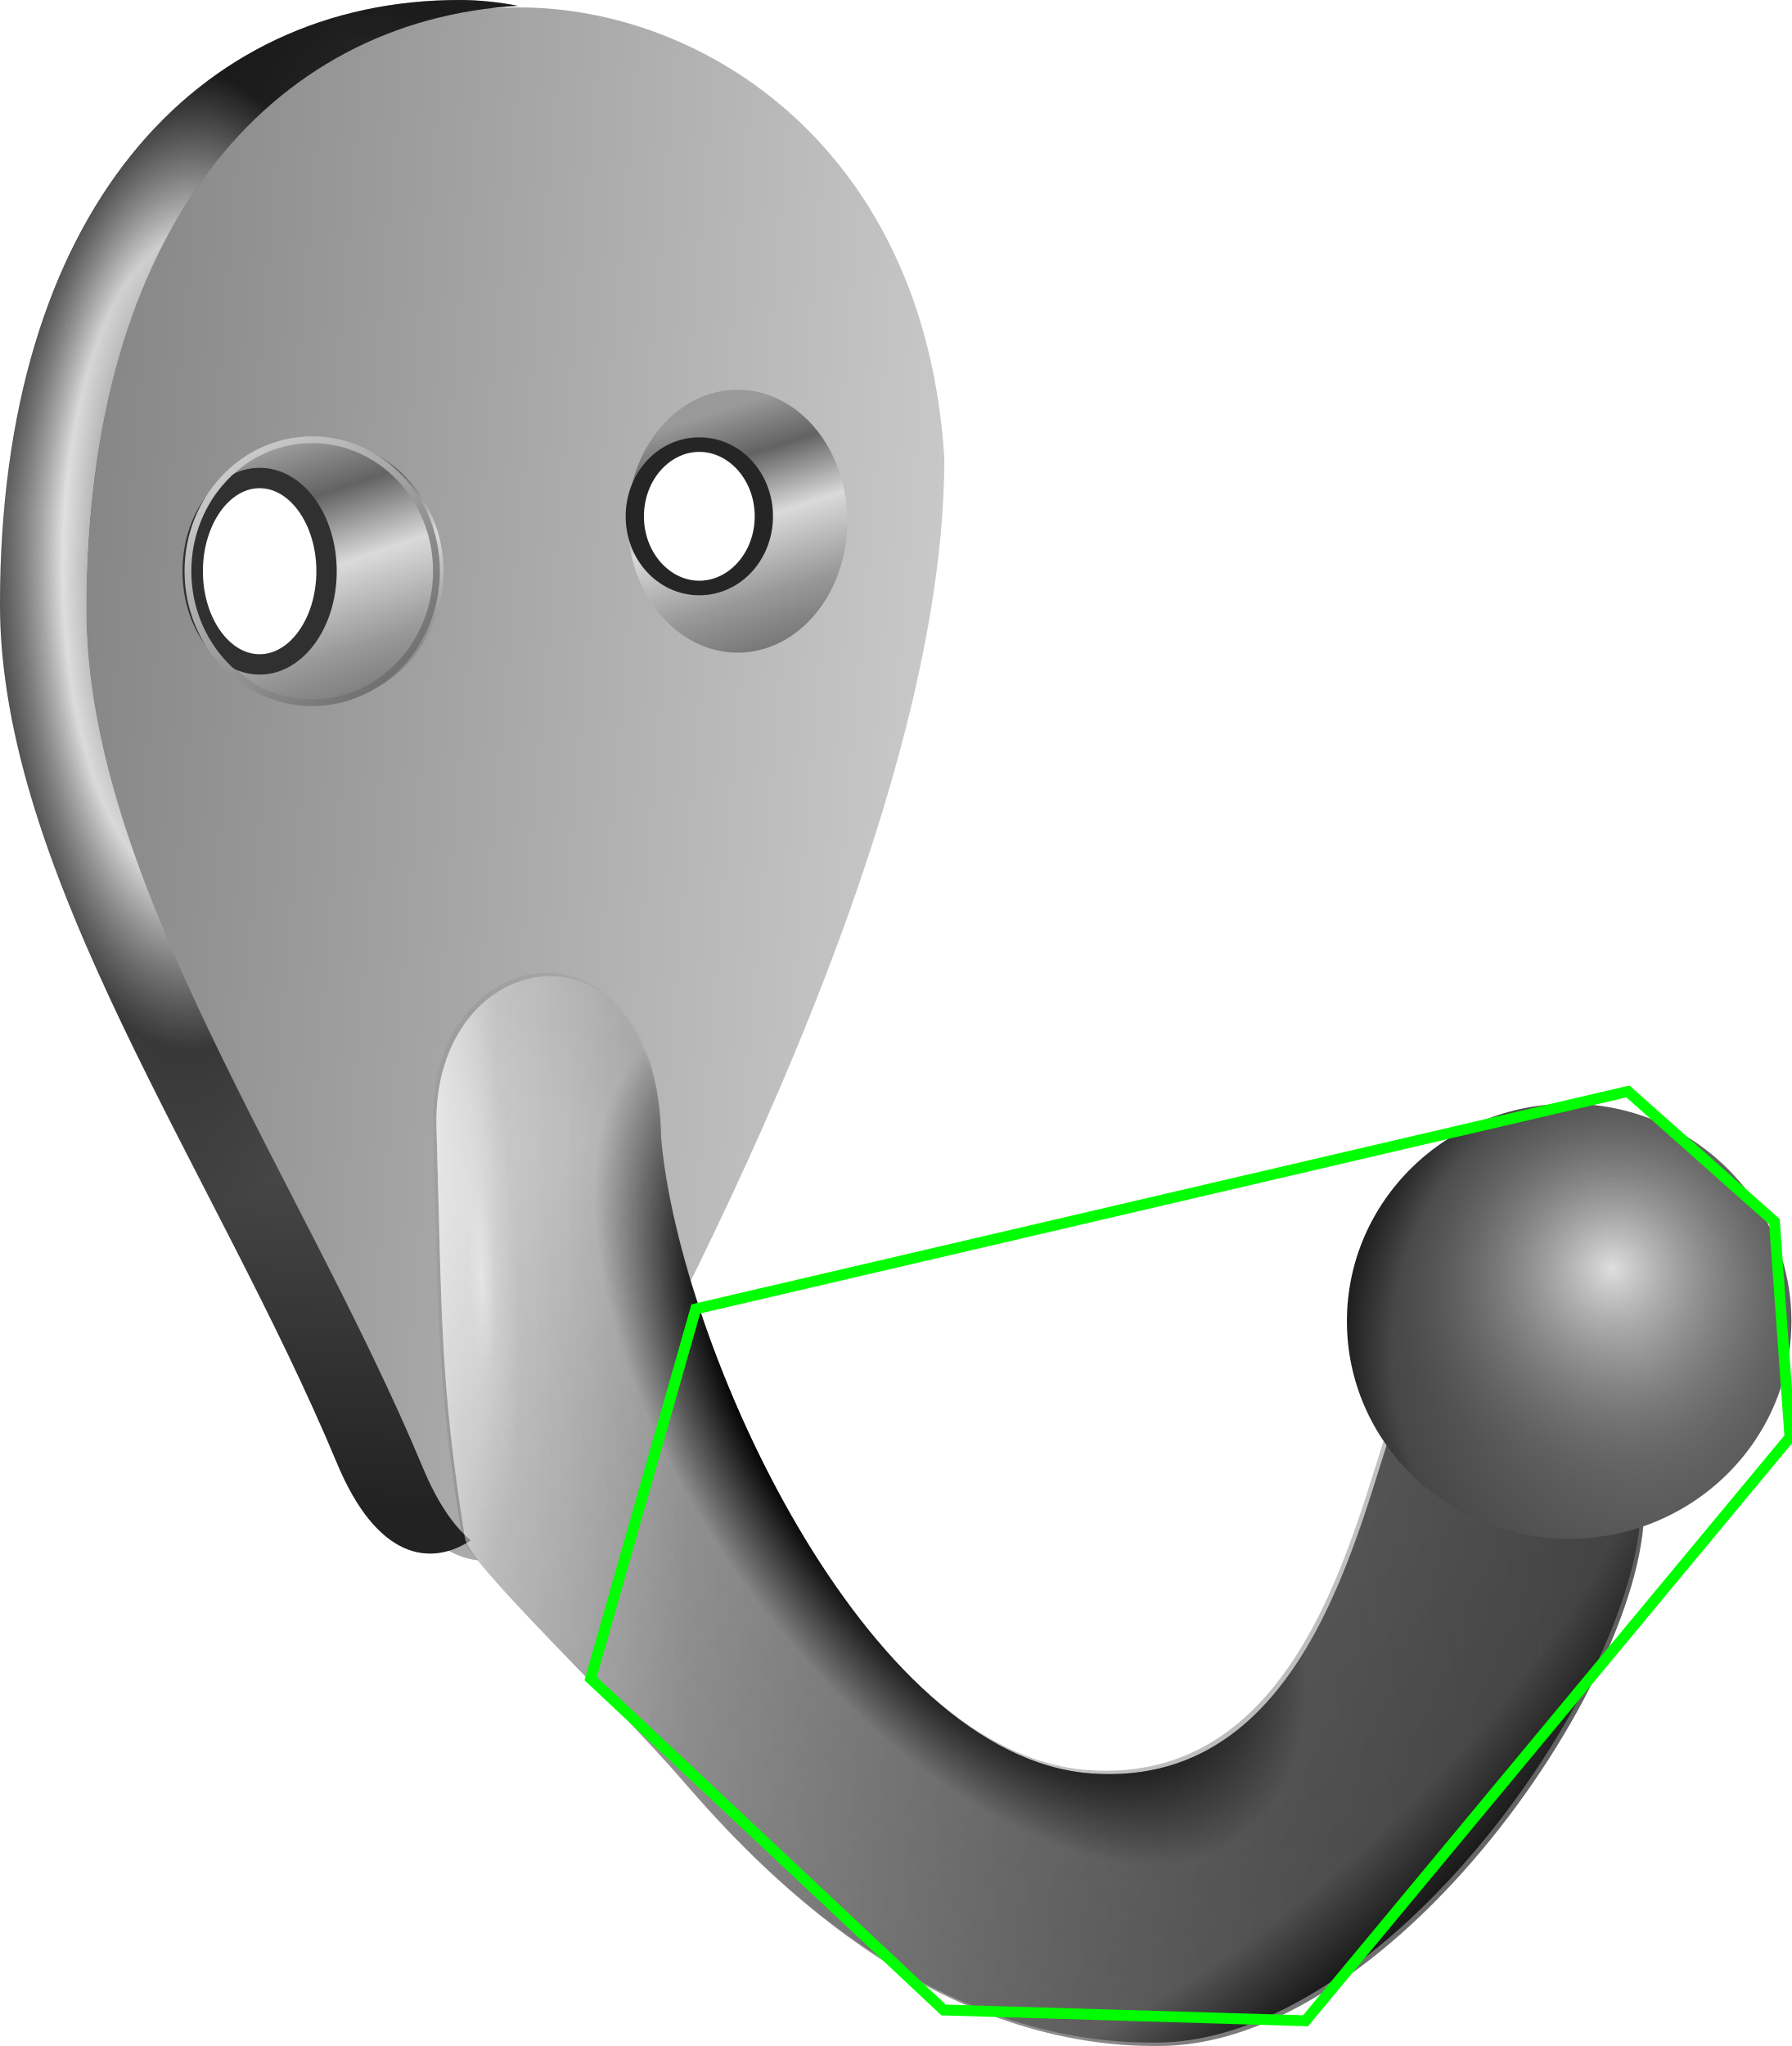
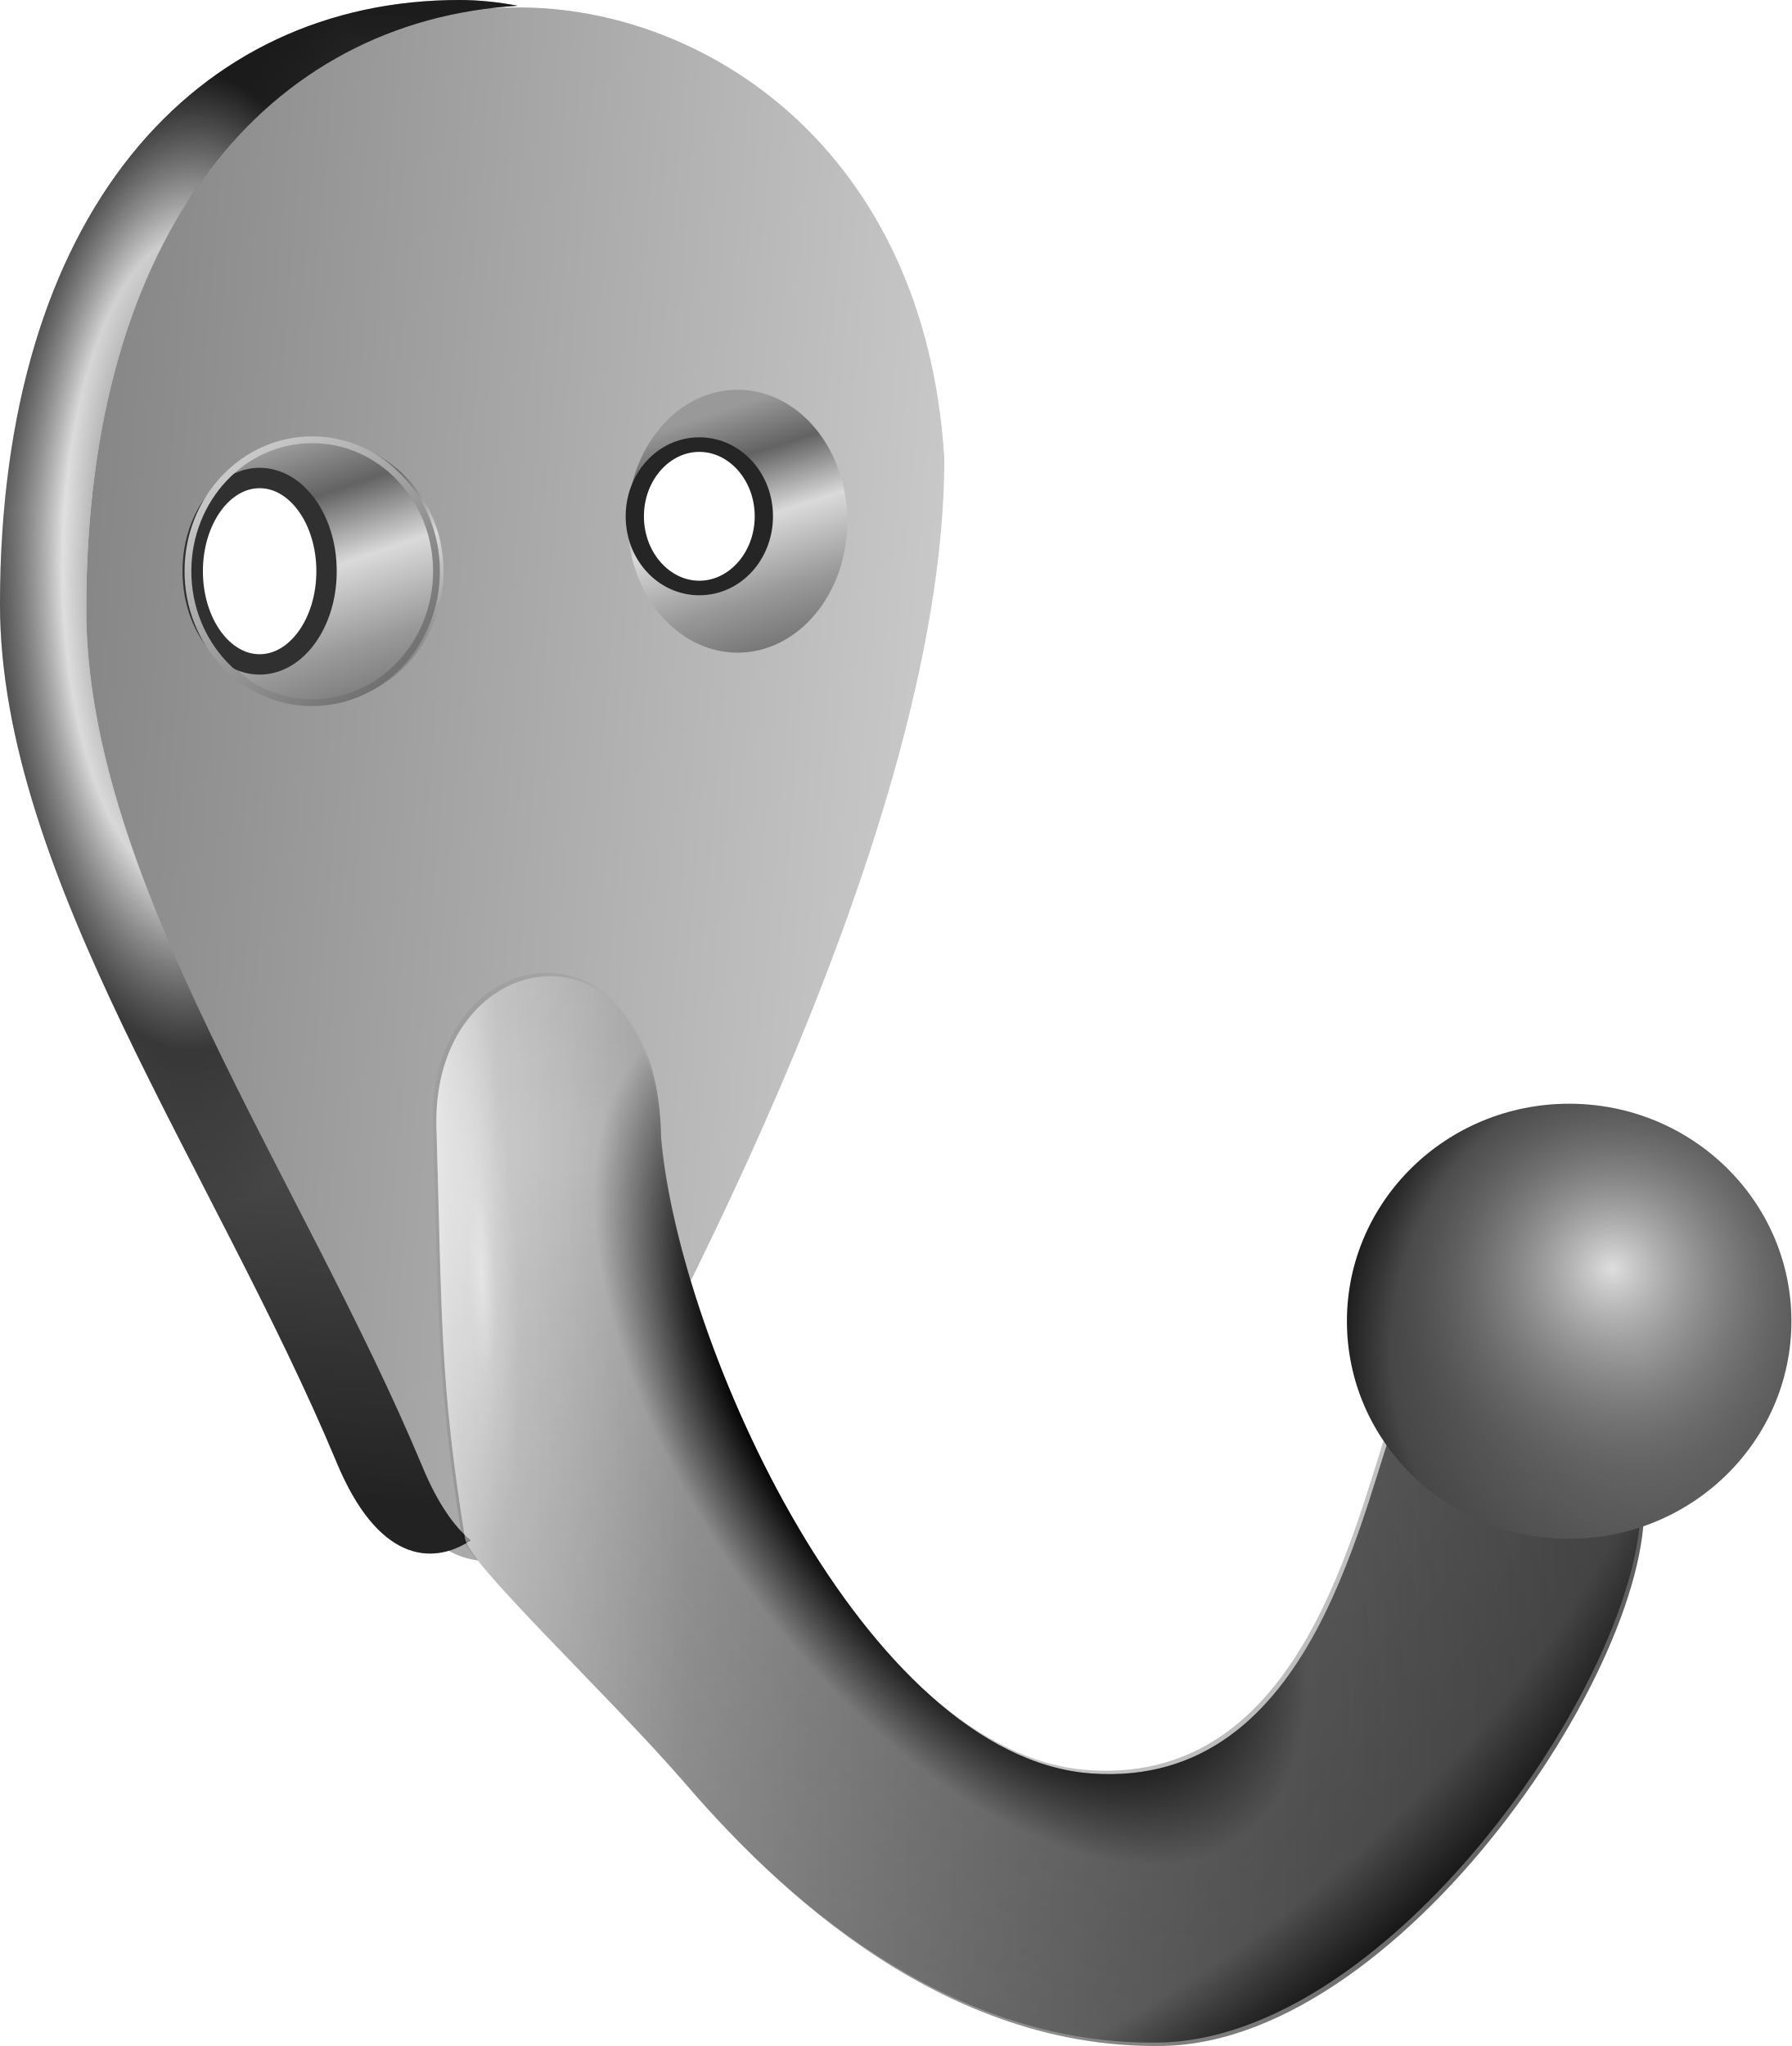
<svg xmlns="http://www.w3.org/2000/svg" xmlns:xlink="http://www.w3.org/1999/xlink" width="164.835" height="188.232" id="svg2" version="1.0">
  <defs id="defs4">
    <linearGradient id="linearGradient3675">
      <stop style="stop-color:#ffffff;stop-opacity:0.789;" offset="0" id="stop3677" />
      <stop id="stop3679" offset="0.251" style="stop-color:#ffffff;stop-opacity:0.31;" />
      <stop style="stop-color:#ffffff;stop-opacity:0;" offset="1" id="stop3681" />
    </linearGradient>
    <linearGradient id="linearGradient3657">
      <stop id="stop3659" offset="0" style="stop-color:#000000;stop-opacity:0;" />
      <stop style="stop-color:#000000;stop-opacity:0.31;" offset="0.922" id="stop3661" />
      <stop id="stop3663" offset="1" style="stop-color:#000000;stop-opacity:0.795;" />
    </linearGradient>
    <linearGradient id="linearGradient3633">
      <stop style="stop-color:#000000;stop-opacity:1;" offset="0" id="stop3635" />
      <stop id="stop3641" offset="0.317" style="stop-color:#000000;stop-opacity:1;" />
      <stop id="stop3637" offset="0.474" style="stop-color:#000000;stop-opacity:0.099;" />
      <stop style="stop-color:#000000;stop-opacity:0;" offset="1" id="stop3639" />
    </linearGradient>
    <linearGradient id="linearGradient3625">
      <stop id="stop3627" offset="0" style="stop-color:#000000;stop-opacity:0.792;" />
      <stop style="stop-color:#000000;stop-opacity:0.31;" offset="0.464" id="stop3629" />
      <stop id="stop3631" offset="1" style="stop-color:#000000;stop-opacity:0;" />
    </linearGradient>
    <linearGradient id="linearGradient3593">
      <stop style="stop-color:#000000;stop-opacity:0.792;" offset="0" id="stop3595" />
      <stop id="stop3597" offset="0.483" style="stop-color:#000000;stop-opacity:0.31;" />
      <stop style="stop-color:#000000;stop-opacity:0;" offset="1" id="stop3599" />
    </linearGradient>
    <linearGradient id="linearGradient3581">
      <stop id="stop3583" offset="0" style="stop-color:#ffffff;stop-opacity:0.789;" />
      <stop style="stop-color:#ffffff;stop-opacity:0.31;" offset="0.36" id="stop3587" />
      <stop id="stop3585" offset="1" style="stop-color:#ffffff;stop-opacity:0;" />
    </linearGradient>
    <linearGradient id="linearGradient3460">
      <stop style="stop-color:#767676;stop-opacity:1;" offset="0" id="stop3462" />
      <stop id="stop3468" offset="0.785" style="stop-color:#474747;stop-opacity:1;" />
      <stop style="stop-color:#0b0b0b;stop-opacity:1;" offset="1" id="stop3464" />
    </linearGradient>
    <linearGradient id="linearGradient3422">
      <stop style="stop-color:#ffffff;stop-opacity:0.789;" offset="0" id="stop3424" />
      <stop style="stop-color:#5e5e5e;stop-opacity:0;" offset="1" id="stop3426" />
    </linearGradient>
    <linearGradient id="linearGradient3398">
      <stop style="stop-color:#000000;stop-opacity:1;" offset="0" id="stop3400" />
      <stop id="stop3406" offset="0.5" style="stop-color:#e2e2e2;stop-opacity:0.825;" />
      <stop style="stop-color:#000000;stop-opacity:0.591;" offset="0.75" id="stop3408" />
      <stop style="stop-color:#000000;stop-opacity:0.386;" offset="1" id="stop3402" />
    </linearGradient>
    <linearGradient id="linearGradient3386">
      <stop style="stop-color:#2e2e2e;stop-opacity:1;" offset="0" id="stop3388" />
      <stop id="stop3390" offset="0.148" style="stop-color:#636363;stop-opacity:1;" />
      <stop style="stop-color:#dadada;stop-opacity:1;" offset="0.349" id="stop3392" />
      <stop style="stop-color:#999999;stop-opacity:1;" offset="0.637" id="stop3394" />
      <stop style="stop-color:#373737;stop-opacity:1;" offset="1" id="stop3396" />
    </linearGradient>
    <linearGradient id="linearGradient3374">
      <stop id="stop3376" offset="0" style="stop-color:#999999;stop-opacity:1;" />
      <stop style="stop-color:#636363;stop-opacity:1;" offset="0.076" id="stop3378" />
      <stop id="stop3380" offset="0.453" style="stop-color:#dadada;stop-opacity:1;" />
      <stop id="stop3382" offset="0.747" style="stop-color:#999999;stop-opacity:1;" />
      <stop id="stop3384" offset="1" style="stop-color:#707070;stop-opacity:1;" />
    </linearGradient>
    <linearGradient id="linearGradient3280">
      <stop id="stop3282" offset="0" style="stop-color:#cbcbcb;stop-opacity:1;" />
      <stop id="stop3284" offset="1" style="stop-color:#5e5e5e;stop-opacity:1;" />
    </linearGradient>
    <linearGradient id="linearGradient3264">
      <stop style="stop-color:#cbcbcb;stop-opacity:1;" offset="0" id="stop3266" />
      <stop style="stop-color:#5e5e5e;stop-opacity:1;" offset="1" id="stop3268" />
    </linearGradient>
    <linearGradient id="linearGradient3246">
      <stop style="stop-color:#999999;stop-opacity:1;" offset="0" id="stop3248" />
      <stop id="stop3256" offset="0.2" style="stop-color:#636363;stop-opacity:1;" />
      <stop style="stop-color:#dadada;stop-opacity:1;" offset="0.453" id="stop3260" />
      <stop style="stop-color:#999999;stop-opacity:1;" offset="0.747" id="stop3258" />
      <stop style="stop-color:#707070;stop-opacity:1;" offset="1" id="stop3250" />
    </linearGradient>
    <linearGradient xlink:href="#linearGradient3246" id="linearGradient3301" x1="438.447" y1="109.064" x2="445.483" y2="131.156" gradientUnits="userSpaceOnUse" />
    <linearGradient xlink:href="#linearGradient3280" id="linearGradient3333" gradientUnits="userSpaceOnUse" x1="353.548" y1="218.138" x2="223.817" y2="207.144" />
    <linearGradient xlink:href="#linearGradient3264" id="linearGradient3336" gradientUnits="userSpaceOnUse" x1="500.581" y1="181.406" x2="519.676" y2="203.926" />
    <linearGradient xlink:href="#linearGradient3246" id="linearGradient3338" gradientUnits="userSpaceOnUse" gradientTransform="translate(69.04326,-8.569151)" x1="226.469" y1="183.719" x2="234.824" y2="208.531" />
    <linearGradient xlink:href="#linearGradient3386" id="linearGradient3414" gradientUnits="userSpaceOnUse" gradientTransform="translate(6.1665e-2,-0.21654)" x1="482.219" y1="125.107" x2="473.585" y2="262.096" />
    <radialGradient xlink:href="#linearGradient3398" id="radialGradient3416" gradientUnits="userSpaceOnUse" gradientTransform="matrix(0.9999732,7.3255686e-3,-1.8455754e-2,2.519294,27.98363,-289.5397)" cx="457.341" cy="183.684" fx="457.341" fy="183.684" r="23.828" />
    <radialGradient xlink:href="#linearGradient3460" id="radialGradient3466" cx="630.903" cy="261.465" fx="630.903" fy="261.465" r="20.449" gradientTransform="matrix(1.426808,-9.7061445e-2,0.1075265,1.580646,-295.2481,-89.7253)" gradientUnits="userSpaceOnUse" />
    <radialGradient xlink:href="#linearGradient3422" id="radialGradient3476" cx="630.405" cy="254.302" fx="630.405" fy="254.302" r="20.762" gradientTransform="matrix(1,0,0,0.9788183,0,5.491226)" gradientUnits="userSpaceOnUse" />
    <radialGradient xlink:href="#linearGradient3581" id="radialGradient3579" cx="381.057" cy="205.153" fx="381.057" fy="205.153" r="3.298" gradientTransform="matrix(1,0,0,7.4,0,-1312.979)" gradientUnits="userSpaceOnUse" />
    <radialGradient xlink:href="#linearGradient3593" id="radialGradient3591" gradientUnits="userSpaceOnUse" gradientTransform="matrix(1,0,0,7.4,0,-1312.979)" cx="381.057" cy="205.153" fx="381.057" fy="205.153" r="3.298" />
    <linearGradient xlink:href="#linearGradient3280" id="linearGradient3615" x1="306.195" y1="274.025" x2="417.957" y2="274.025" gradientUnits="userSpaceOnUse" />
    <radialGradient xlink:href="#linearGradient3633" id="radialGradient3623" cx="485.127" cy="350.152" fx="485.127" fy="350.152" r="55.569" gradientTransform="matrix(-1.017513,-1.401052,0.7165607,-0.520402,596.5223,1129.122)" gradientUnits="userSpaceOnUse" />
    <radialGradient xlink:href="#linearGradient3657" id="radialGradient3655" cx="405.466" cy="303.792" fx="405.466" fy="303.792" r="55.881" gradientTransform="matrix(0.7488531,1.676347,-1.962842,0.876835,612.578,-705.9384)" gradientUnits="userSpaceOnUse" />
    <linearGradient xlink:href="#linearGradient3675" id="linearGradient3673" x1="436.062" y1="351.671" x2="459.265" y2="351.671" gradientUnits="userSpaceOnUse" gradientTransform="translate(-129.8672,-77.64587)" />
  </defs>
  <g id="layer1" transform="translate(-266.3558,-135.005)">
    <path style="fill:url(#linearGradient3333);fill-opacity:1;stroke:none;stroke-width:0.625;stroke-linecap:round;stroke-linejoin:round;stroke-miterlimit:4;stroke-dasharray:none;stroke-opacity:1" d="M 314.125,135.688 C 287.436,135.688 267.531,155.256 267.531,191.281 C 267.531,216.189 289.38,243.521 301.656,270.25 C 307.759,283.538 316.856,278.427 319.844,272.375 C 323.924,264.11 353.25,213.213 353.25,177.188 C 351.491,148.638 331.139,135.688 314.125,135.688 z M 330.719,176.125 C 334.117,176.125 336.875,179.077 336.875,182.719 C 336.875,186.36 334.117,189.312 330.719,189.312 C 327.32,189.313 324.562,186.36 324.562,182.719 C 324.563,179.077 327.32,176.125 330.719,176.125 z M 290.25,179.875 C 293.649,179.875 296.406,183.704 296.406,188.438 C 296.406,193.171 293.649,197.031 290.25,197.031 C 286.851,197.031 284.094,193.171 284.094,188.438 C 284.094,183.704 286.851,179.875 290.25,179.875 z" id="path2383" />
    <path style="fill:url(#linearGradient3615);fill-opacity:1;fill-rule:evenodd;stroke:none;stroke-width:0.625;stroke-linecap:butt;stroke-linejoin:miter;stroke-miterlimit:4;stroke-dasharray:none;stroke-opacity:1" d="M 395.35,263.862 C 391.713,272.967 387.526,299.674 366.765,298.163 C 345.976,296.651 328.858,258.796 327.186,239.675 C 326.89,218.493 306.002,221.552 306.517,238.795 C 307.031,256.038 306.818,262.063 309.146,276.557 C 309.529,278.942 322.752,291.358 329.385,299.043 C 336.018,306.728 351.777,323.617 373.361,323.23 C 396.16,322.822 420.677,284.872 417.338,270.898 C 413.999,256.924 398.835,255.134 395.35,263.862 z" id="path3228" />
    <path style="fill:url(#linearGradient3338);fill-opacity:1;stroke:none;stroke-width:0.625;stroke-linecap:round;stroke-linejoin:round;stroke-miterlimit:4;stroke-dasharray:none;stroke-opacity:1" d="M 295.731,175.462 C 291.288,175.462 287.467,178.169 285.575,182.087 C 286.696,180.451 288.261,179.431 290.012,179.431 C 293.411,179.431 296.168,183.26 296.168,187.993 C 296.168,192.727 293.411,196.587 290.012,196.587 C 289.011,196.587 288.098,196.241 287.262,195.65 C 289.355,198.109 292.358,199.65 295.731,199.65 C 302.042,199.65 307.168,194.231 307.168,187.556 C 307.168,180.88 302.042,175.462 295.731,175.462 z M 287.262,195.65 C 285.438,193.507 284.293,190.664 284.293,187.556 C 284.293,185.579 284.778,183.735 285.575,182.087 C 284.52,183.627 283.856,185.699 283.856,187.993 C 283.856,191.333 285.26,194.234 287.262,195.65 z" id="path3238" />
    <path style="fill:none;fill-opacity:1;stroke:#303030;stroke-width:1.875;stroke-linecap:round;stroke-linejoin:round;stroke-miterlimit:4;stroke-dasharray:none;stroke-opacity:1" id="path3254" d="M 508.37,191.96 A 6.157,8.575 0 1 1 496.056,191.96 A 6.157,8.575 0 1 1 508.37,191.96 z" transform="translate(-211.9672,-4.404131)" />
    <path style="fill:none;fill-opacity:1;stroke:url(#linearGradient3336);stroke-width:0.625;stroke-linecap:round;stroke-linejoin:round;stroke-miterlimit:4;stroke-dasharray:none;stroke-opacity:1" id="path3262" d="M 519.364,191.52 A 11.434,12.094 0 1 1 496.496,191.52 A 11.434,12.094 0 1 1 519.364,191.52 z" transform="translate(-212.8467,-3.964373)" />
    <g id="g3307" transform="translate(-107.3029,64.20584)">
      <path id="path3286" d="M 441.531,106.656 C 435.948,106.656 431.406,112.074 431.406,118.75 C 431.406,125.426 435.948,130.844 441.531,130.844 C 447.115,130.844 451.625,125.426 451.625,118.75 C 451.625,112.074 447.115,106.656 441.531,106.656 z M 437.781,111.938 C 441.058,111.938 443.719,114.89 443.719,118.531 C 443.719,122.173 441.058,125.125 437.781,125.125 C 434.504,125.125 431.844,122.173 431.844,118.531 C 431.844,114.89 434.504,111.938 437.781,111.938 z" style="fill:url(#linearGradient3301);fill-opacity:1;stroke:none;stroke-width:0.625;stroke-linecap:round;stroke-linejoin:round;stroke-miterlimit:4;stroke-dasharray:none;stroke-opacity:1" />
      <path transform="matrix(0.9642857,0,0,0.7692308,-46.26967,-29.36236)" d="M 508.37,191.96 A 6.157,8.575 0 1 1 496.056,191.96 A 6.157,8.575 0 1 1 508.37,191.96 z" id="path3305" style="fill:none;fill-opacity:1;stroke:#252525;stroke-width:1.742;stroke-linecap:round;stroke-linejoin:round;stroke-miterlimit:4;stroke-dasharray:none;stroke-opacity:1" />
    </g>
    <g id="g3410" transform="translate(-197.8947,10.11462)">
      <path id="path3342" d="M 506.532,124.89 C 482.308,124.89 464.25,144.458 464.25,180.484 C 464.25,205.392 484.108,232.755 495.25,259.484 C 498.974,268.416 503.897,269.007 507.563,266.609 C 506.01,265.305 504.508,263.162 503.157,259.922 C 492.014,233.193 472.188,205.83 472.188,180.922 C 472.188,146.18 488.985,126.763 511.907,125.422 C 510.098,125.081 508.291,124.89 506.532,124.89 z" style="fill:url(#linearGradient3414);fill-opacity:1;stroke:none;stroke-width:0.625;stroke-linecap:round;stroke-linejoin:round;stroke-miterlimit:4;stroke-dasharray:none;stroke-opacity:1" />
      <path id="path3356" d="M 506.532,124.89 C 482.308,124.89 464.25,144.458 464.25,180.484 C 464.25,205.392 484.108,232.755 495.25,259.484 C 498.974,268.416 503.897,269.007 507.563,266.609 C 506.01,265.305 504.508,263.162 503.157,259.922 C 492.014,233.193 472.188,205.83 472.188,180.922 C 472.188,146.18 488.985,126.763 511.907,125.422 C 510.098,125.081 508.291,124.89 506.532,124.89 z" style="fill:url(#radialGradient3416);fill-opacity:1;stroke:none;stroke-width:0.625;stroke-linecap:round;stroke-linejoin:round;stroke-miterlimit:4;stroke-dasharray:none;stroke-opacity:1" />
    </g>
    <path style="fill:url(#radialGradient3579);fill-opacity:1;stroke:none;stroke-width:1.5;stroke-linecap:round;stroke-linejoin:round;stroke-miterlimit:4;stroke-dasharray:none;stroke-opacity:1" id="path3563" d="M 384.356,205.153 A 3.298,24.407 0 1 1 377.759,205.153 A 3.298,24.407 0 1 1 384.356,205.153 z" transform="matrix(0.999036,-4.3898727e-2,4.3898727e-2,0.999036,-78.99111,64.4003)" />
    <path style="fill:url(#radialGradient3623);fill-opacity:1;fill-rule:evenodd;stroke:none;stroke-width:0.625;stroke-linecap:butt;stroke-linejoin:miter;stroke-miterlimit:4;stroke-dasharray:none;stroke-opacity:1" d="M 395.35,263.862 C 391.713,272.967 387.526,299.674 366.765,298.163 C 345.976,296.651 328.858,258.796 327.186,239.675 C 326.89,218.493 306.002,221.552 306.517,238.795 C 307.031,256.038 306.818,262.063 309.146,276.557 C 309.529,278.942 322.752,291.358 329.385,299.043 C 336.018,306.728 351.777,323.617 373.361,323.23 C 396.16,322.822 420.677,284.872 417.338,270.898 C 413.999,256.924 398.835,255.134 395.35,263.862 z" id="path3607" />
    <path style="fill:url(#linearGradient3673);fill-opacity:1;fill-rule:evenodd;stroke:none;stroke-width:0.625;stroke-linecap:butt;stroke-linejoin:miter;stroke-miterlimit:4;stroke-dasharray:none;stroke-opacity:1" d="M 395.35,263.862 C 391.713,272.967 387.526,299.674 366.765,298.163 C 345.976,296.651 328.858,258.796 327.186,239.675 C 326.89,218.493 306.002,221.552 306.517,238.795 C 307.031,256.038 306.818,262.063 309.146,276.557 C 309.529,278.942 322.752,291.358 329.385,299.043 C 336.018,306.728 351.777,323.617 373.361,323.23 C 396.16,322.822 420.677,284.872 417.338,270.898 C 413.999,256.924 398.835,255.134 395.35,263.862 z" id="path3603" />
    <path style="fill:url(#radialGradient3655);fill-opacity:1;fill-rule:evenodd;stroke:none;stroke-width:0.625;stroke-linecap:butt;stroke-linejoin:miter;stroke-miterlimit:4;stroke-dasharray:none;stroke-opacity:1" d="M 395.037,263.549 C 391.401,272.654 387.214,299.362 366.452,297.851 C 345.664,296.338 328.545,258.484 326.873,239.362 C 326.578,218.181 305.69,221.239 306.204,238.483 C 306.719,255.726 306.506,261.75 308.834,276.244 C 309.217,278.63 322.439,291.045 329.072,298.731 C 335.705,306.416 351.464,323.304 373.049,322.918 C 395.847,322.509 420.364,284.559 417.025,270.585 C 413.687,256.612 398.523,254.822 395.037,263.549 z" id="path3605" />
    <g id="g3645" style="stroke:none">
      <path transform="translate(-215.7053,-2.684902)" d="M 646.896,259.244 A 20.449,20.009 0 1 1 605.998,259.244 A 20.449,20.009 0 1 1 646.896,259.244 z" id="path3226" style="fill:url(#radialGradient3466);fill-opacity:1;stroke:none;stroke-width:0.625;stroke-linecap:round;stroke-linejoin:round;stroke-miterlimit:4;stroke-dasharray:none;stroke-opacity:1" />
      <path transform="translate(-215.7053,-2.684902)" d="M 646.896,259.244 A 20.449,20.009 0 1 1 605.998,259.244 A 20.449,20.009 0 1 1 646.896,259.244 z" id="path3442" style="fill:url(#radialGradient3476);fill-opacity:1;stroke:none;stroke-width:0.625;stroke-linecap:round;stroke-linejoin:round;stroke-miterlimit:4;stroke-dasharray:none;stroke-opacity:1" />
    </g>
-     <path style="fill:none;fill-rule:evenodd;stroke:#00ff00;stroke-width:1px;stroke-linecap:butt;stroke-linejoin:miter;stroke-opacity:1" d="M 54.349,154.43 L 86.825,184.918 L 120.132,185.911 L 164.703,132.226 L 163.275,112.39 L 149.79,100.412 L 64.02,120.421 L 54.349,154.43 z" id="path2483" transform="translate(266.3558,135.005)" />
  </g>
</svg>
